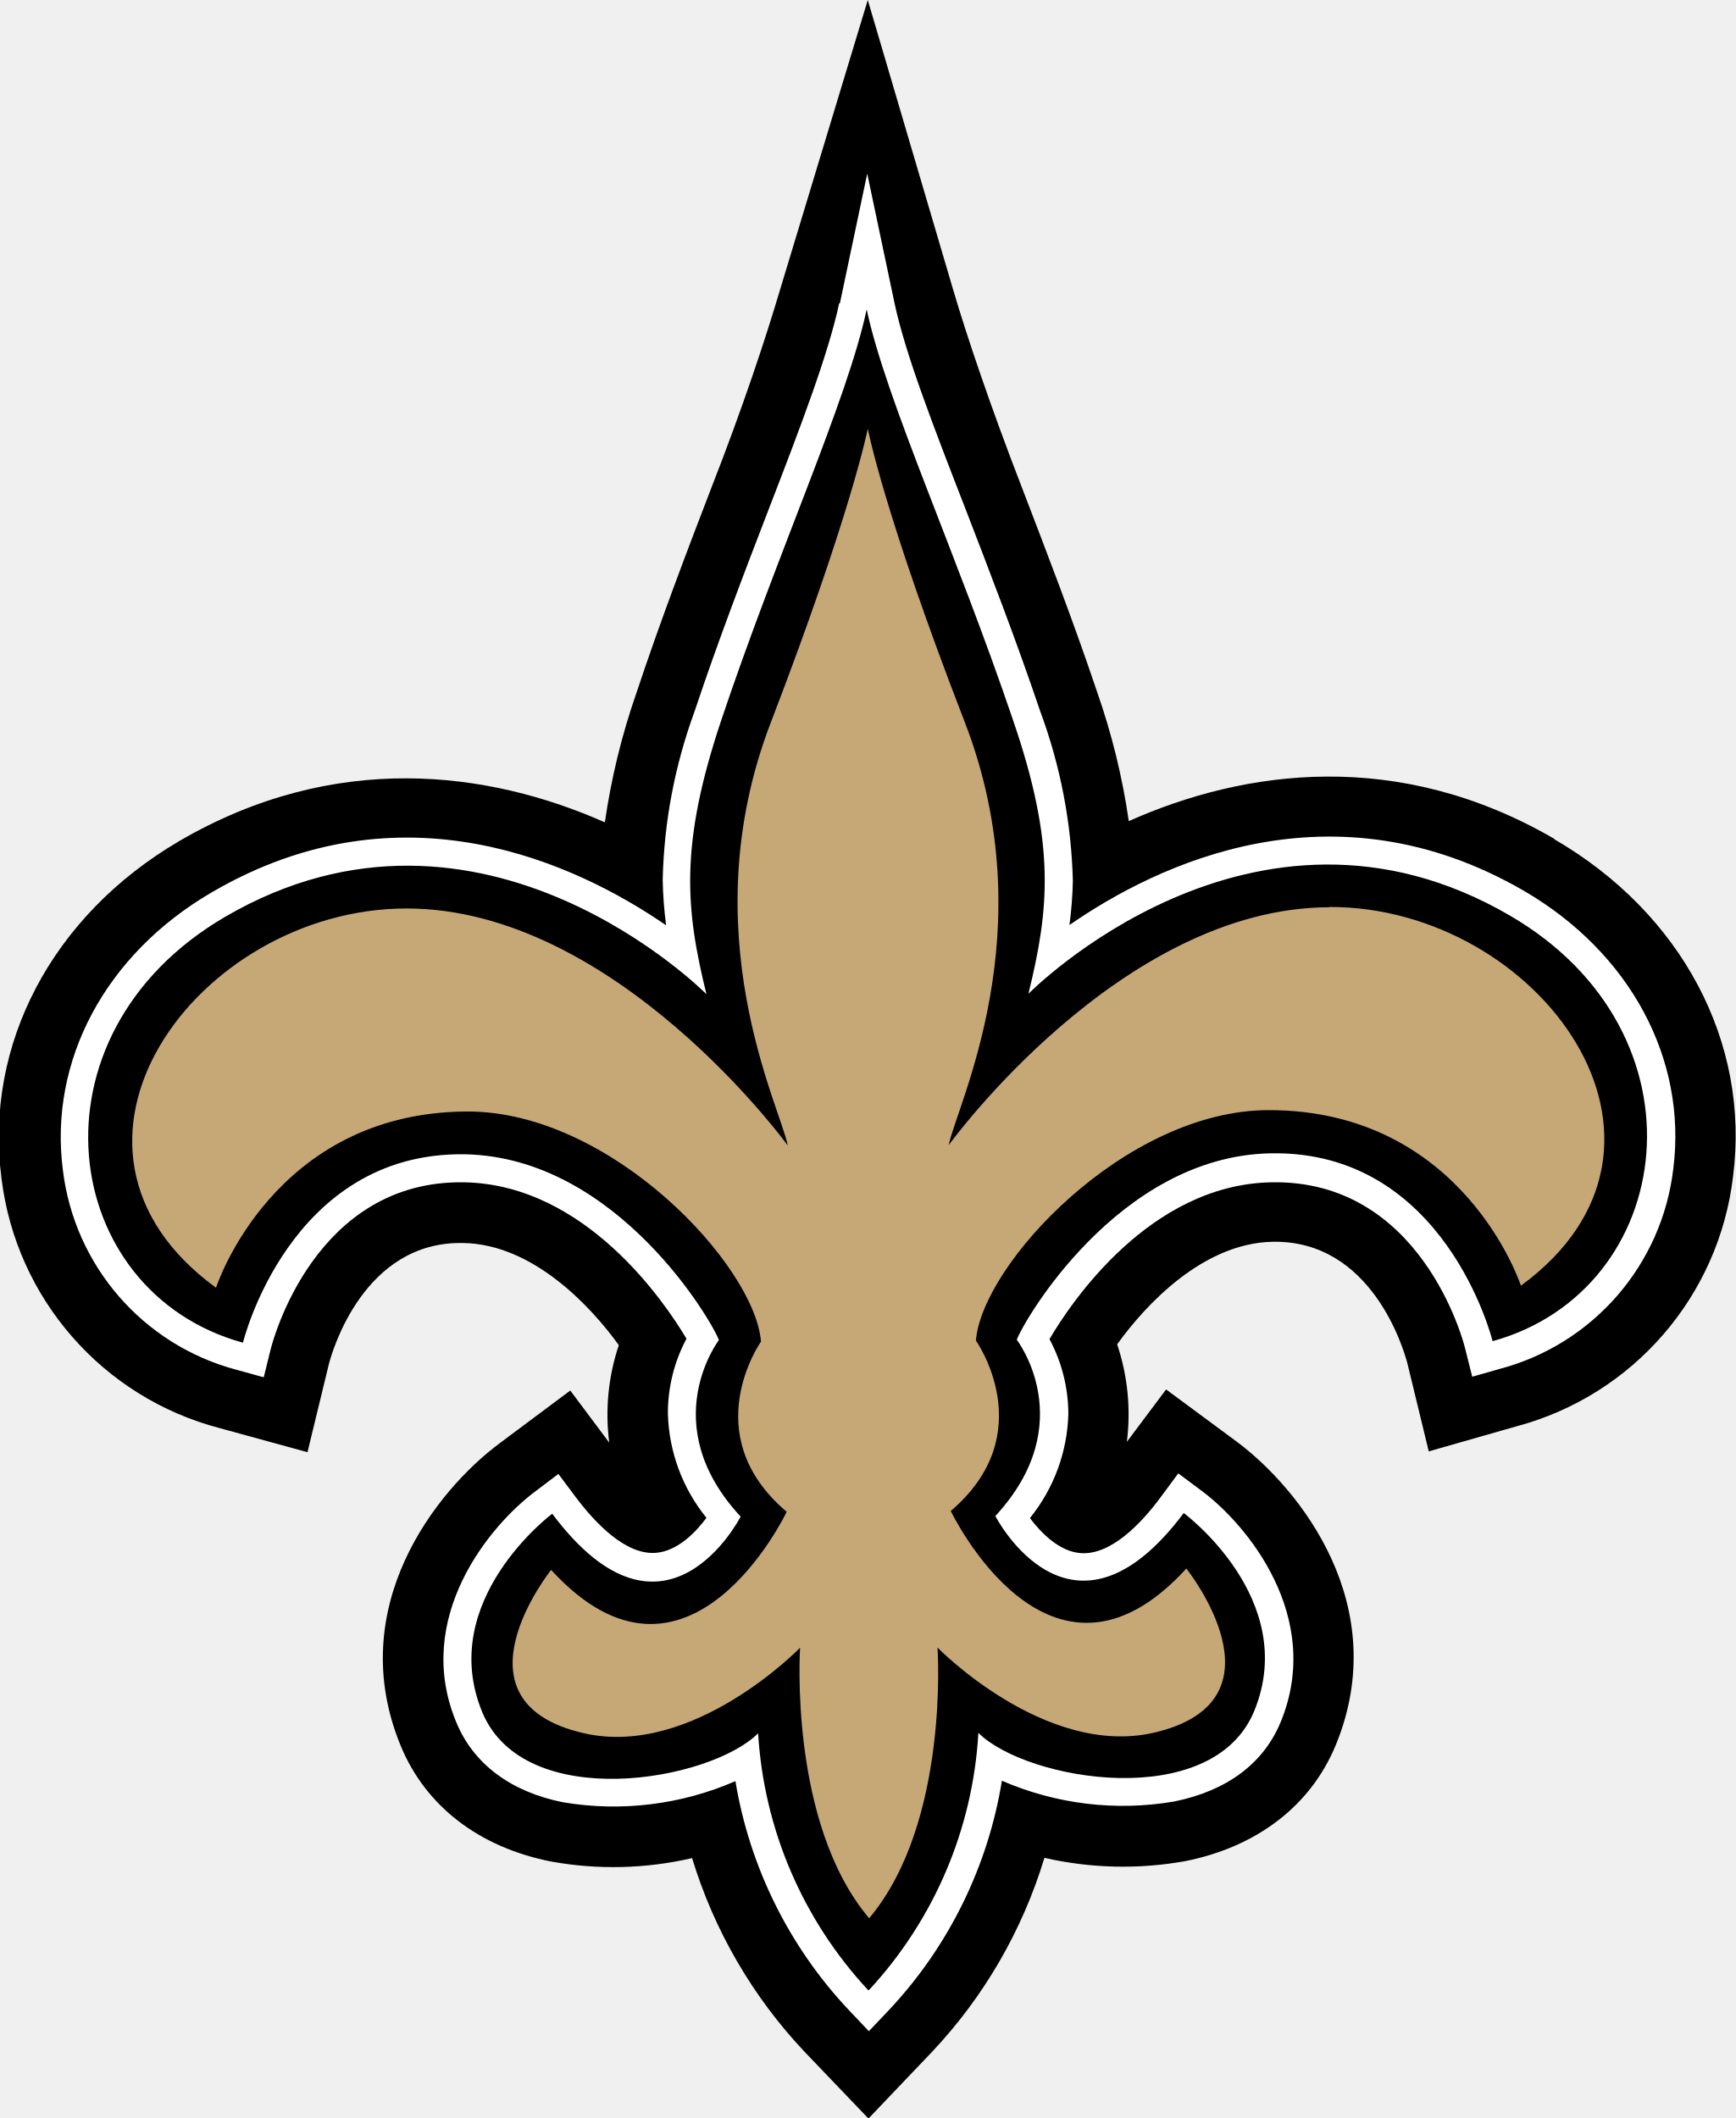
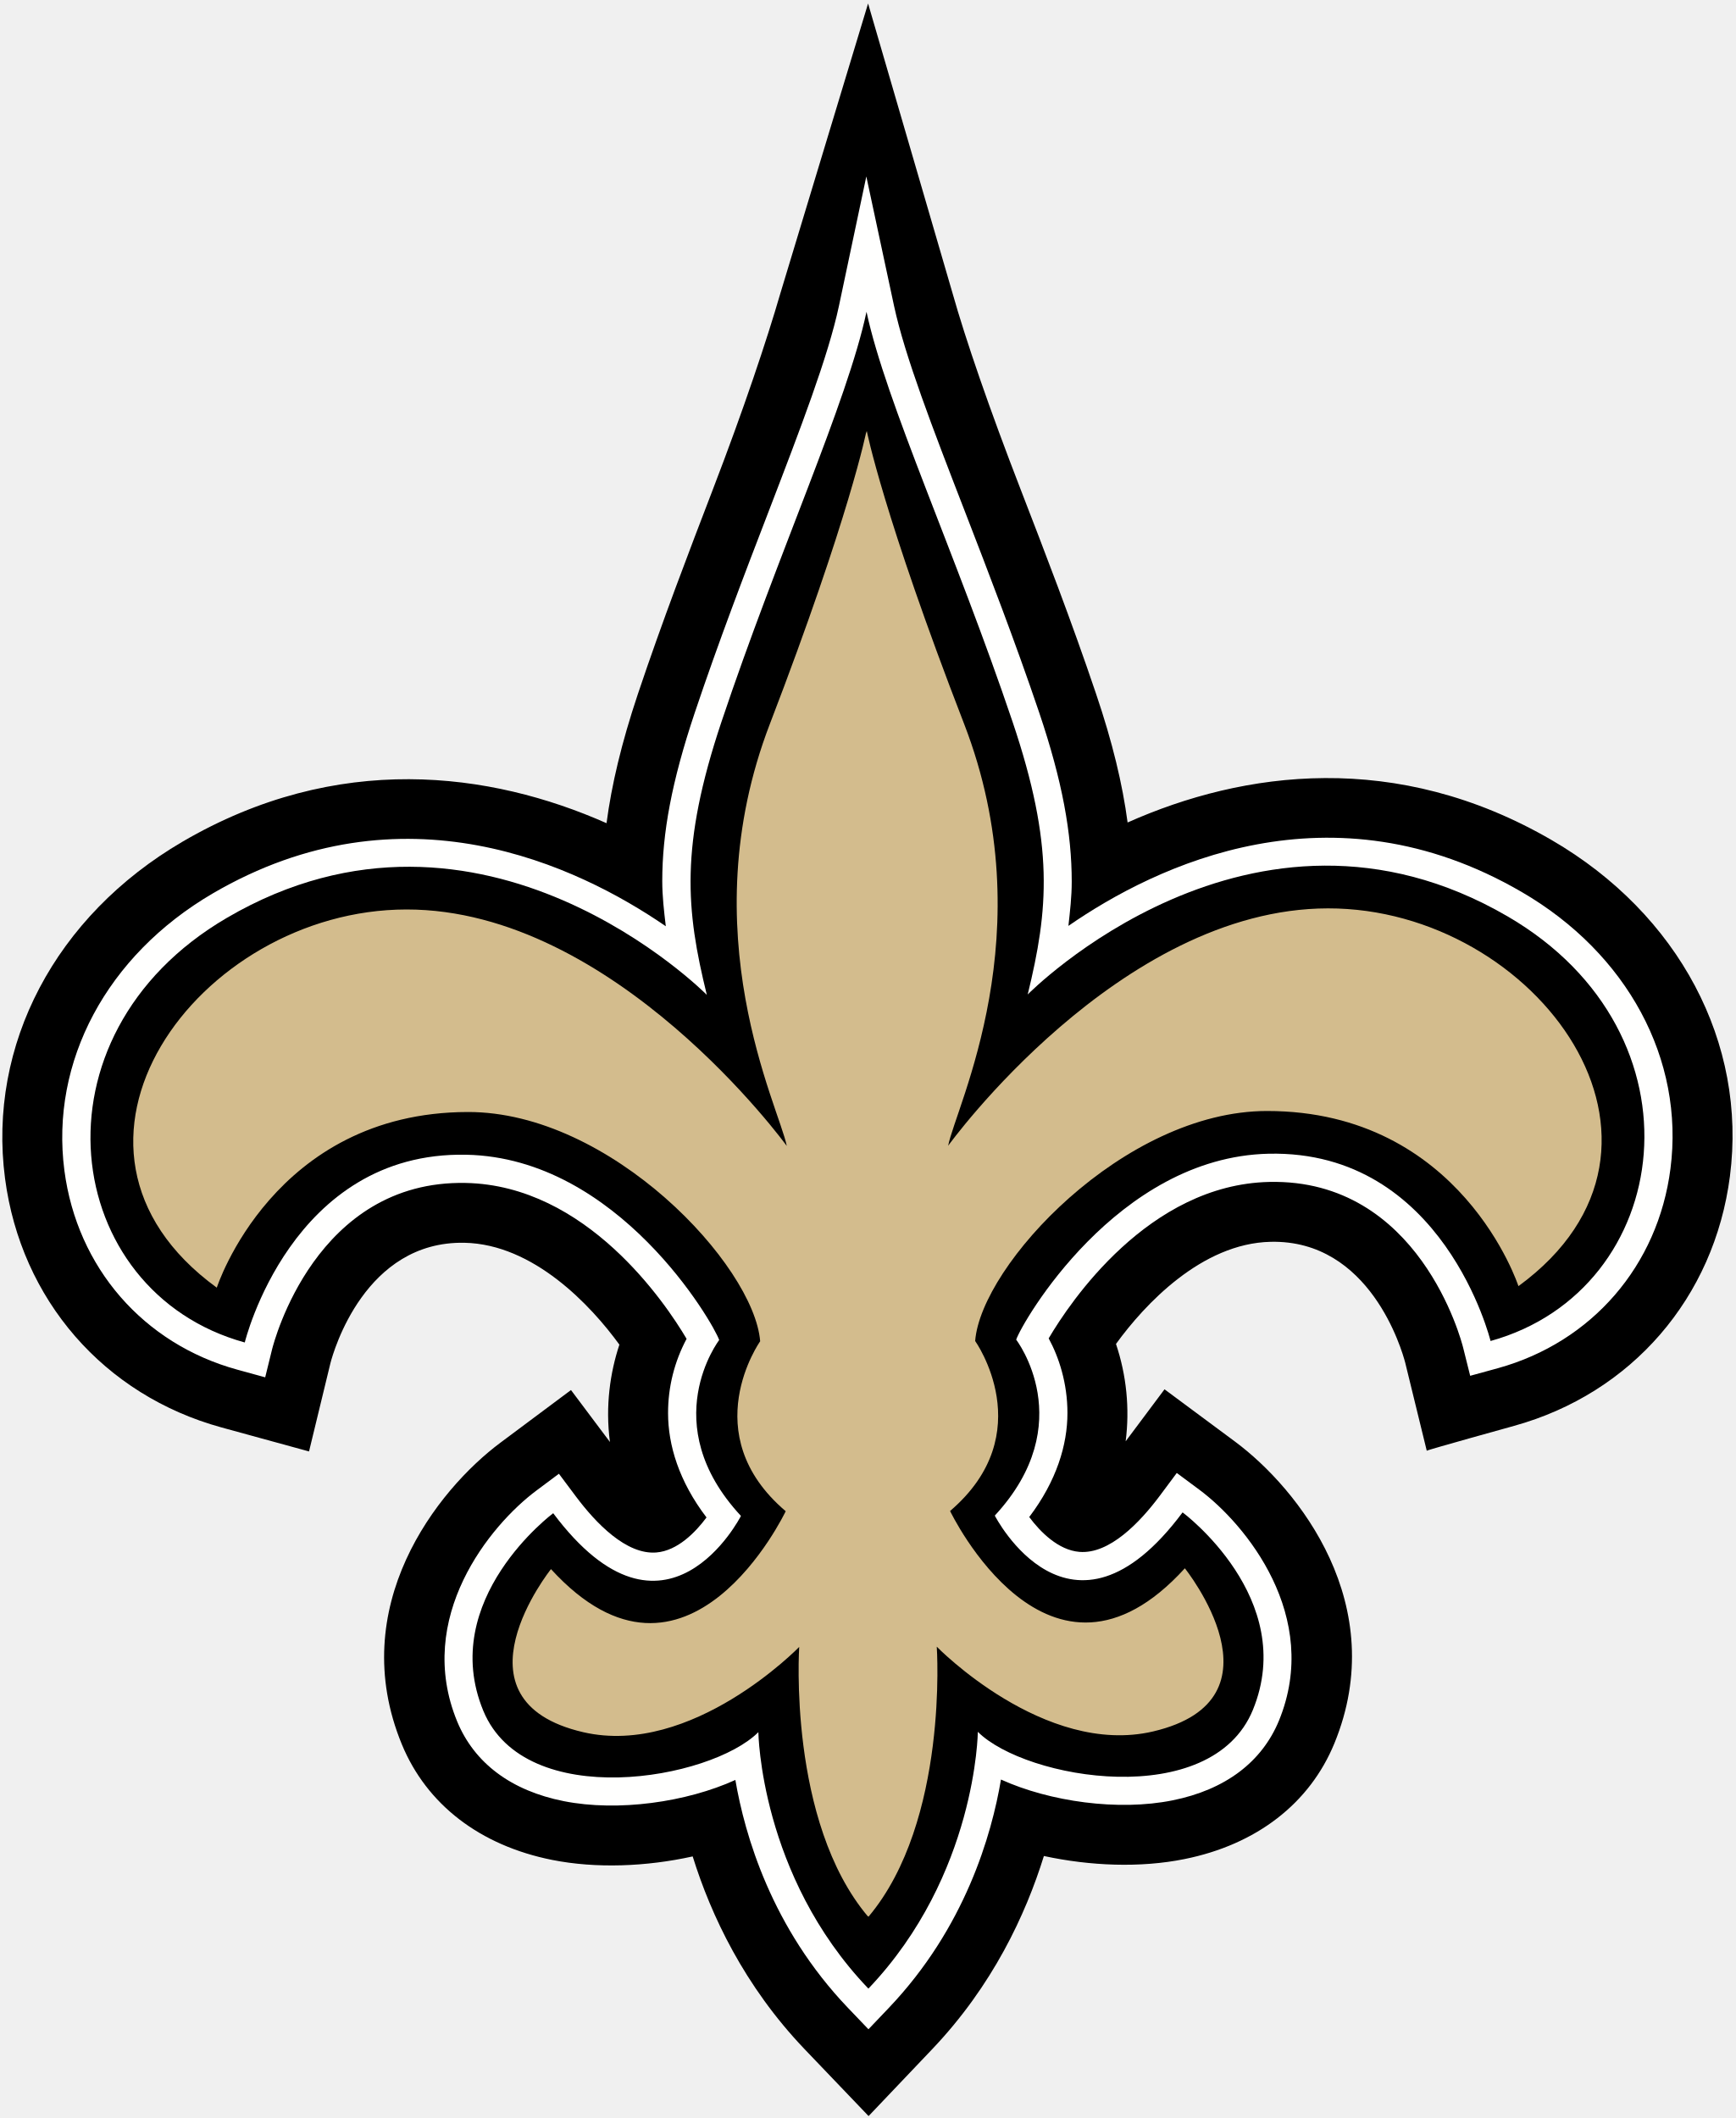
- <svg xmlns="http://www.w3.org/2000/svg" viewBox="0 0 126.95 154.92">
-   <defs>
-     <style>.a{fill:#fff;}.b{fill:#c6a876;}</style>
-   </defs>
-   <path d="M113.69 61.36c-11.41-6.63-22.62-5.09-31.13-1.3a50.37 50.37 0 0 0-2.32-9.46c-1.8-5.35-3.78-10.46-5.52-15-2.29-5.92-4-11-5-14.39L63.47 0l-6.44 21.27c-1 3.38-2.68 8.48-5 14.41-1.73 4.5-3.69 9.62-5.48 15a50.62 50.62 0 0 0-2.31 9.47c-8.51-3.77-19.74-5.27-31.13 1.37-9.3 5.45-14.28 14.9-13 24.68a21.59 21.59 0 0 0 15.96 18.26l6.42 1.76 1.57-6.47c.23-.87 2.54-9 9.84-8.83 5.05.09 9.27 4.57 11.36 7.47a16 16 0 0 0-.7 7.13l-2.85-3.81-5.17 3.86c-4.65 3.46-11.41 12-7.23 22.13 1.82 4.41 5.73 7.42 11 8.46a25.51 25.51 0 0 0 10.31-.25 35.87 35.87 0 0 0 8.22 14.16l4.68 4.89 4.67-4.9a35.84 35.84 0 0 0 8.2-14.17 25.8 25.8 0 0 0 10.31.24c5.28-1.06 9.18-4.08 11-8.49 4.18-10.18-2.6-18.72-7.23-22.18l-5.18-3.83-2.87 3.83a16.1 16.1 0 0 0-.71-7.13c2.09-2.91 6.28-7.39 11.34-7.5 7.31-.16 9.63 7.93 9.88 8.86l1.57 6.47 6.41-1.83a21.54 21.54 0 0 0 15.85-18.3c1.25-9.78-3.75-19.23-13.07-24.64" />
-   <path class="a" d="M61.38 22.18c-.79 3.7-2.81 9-5.16 15.08-1.72 4.47-3.67 9.53-5.42 14.78a38.27 38.27 0 0 0-2.33 12.31 29.45 29.45 0 0 0 .25 3.33c-6.49-4.46-19.29-10.57-33.25-2.4C7.72 69.8 3.56 77.59 4.6 85.59a17.25 17.25 0 0 0 12.69 14.6l2 .55.51-2.06c.13-.51 3.2-12.42 14.2-12.2 8.85.19 14.64 8.8 16.21 11.44a11.54 11.54 0 0 0-1.36 5.44 12.62 12.62 0 0 0 2.82 7.66c-.8 1.09-2.13 2.43-3.68 2.56-2.2.19-4.43-2.14-5.91-4.11l-1.24-1.66-1.65 1.25c-3.39 2.51-9 9.3-5.81 16.93 1.26 3.05 4 5.08 7.82 5.84a22.31 22.31 0 0 0 12.59-1.55A32.07 32.07 0 0 0 62.06 147l1.49 1.57 1.5-1.58a32 32 0 0 0 8.23-16.74 22.23 22.23 0 0 0 12.6 1.52c3.85-.78 6.55-2.78 7.8-5.84 3.13-7.64-2.45-14.43-5.85-16.93l-1.65-1.23-1.25 1.69c-1.47 2-3.7 4.32-5.91 4.14-1.54-.12-2.87-1.47-3.69-2.56a12.66 12.66 0 0 0 2.81-7.62 11.66 11.66 0 0 0-1.38-5.47c1.56-2.66 7.32-11.28 16.18-11.47 11-.25 14.1 11.64 14.22 12.15l.52 2.07 2-.57a17.22 17.22 0 0 0 12.71-14.67c1-8-3.15-15.76-10.91-20.29-14-8.13-26.78-2-33.26 2.49a29.1 29.1 0 0 0 .25-3.23 38.4 38.4 0 0 0-2.39-12.41c-1.77-5.24-3.73-10.3-5.45-14.76-2.37-6.1-4.41-11.36-5.2-15.07l-2-9.49-2 9.49" />
-   <path d="M63.56 145.56a30.22 30.22 0 0 0 8-18.81c3.51 3.5 17.13 5.84 20.18-1.61 3.34-8.18-5.16-14.47-5.16-14.47-8.25 11-13.78.22-13.78.22C79.08 104.1 74.37 98 74.37 98c.41-1.23 7.37-13.4 18.52-13.64 12.84-.28 16.28 13.74 16.28 13.74 13.48-3.73 16.09-22.52 1.25-31.14-18.81-10.95-35.2 5.73-35.2 5.73 1.53-6.24 2-10.91-1.12-20-4.18-12.35-9.29-23.39-10.71-30.06-1.42 6.67-6.51 17.73-10.65 30.09-3.05 9.12-2.6 13.78-1.07 20 0 0-16.43-16.63-35.22-5.65-14.81 8.66-12.16 27.44 1.32 31.14 0 0 3.4-14 16.26-13.78 11.15.23 18.14 12.37 18.55 13.59 0 0-4.7 6.14 1.59 12.91 0 0-5.51 10.84-13.78-.21 0 0-8.49 6.34-5.12 14.51 3.08 7.43 16.68 5.06 20.18 1.55a30.23 30.23 0 0 0 8.05 18.79" />
-   <path class="b" d="M97.26 66.36c-15.3 0-27.87 17.4-27.87 17.4.54-2.84 7.1-15.64 1.17-30.95s-7.09-21.46-7.09-21.46v.18-.17s-1.2 6.16-7.09 21.48.69 28.1 1.24 30.95c0 0-12.6-17.36-27.91-17.34S1.65 83.89 15.8 94.19c0 0 4.14-12.86 18.41-12.89 10.5 0 21 11.25 21.45 16.83 0 0-4.8 6.79 1.88 12.45 0 0-7.22 15.18-17.23 4.25 0 0-7.7 9.62 2.37 11.94 8 1.85 15.84-6.25 15.84-6.25s-.86 12.8 5.05 19.79v-.06.06c5.9-7 5-19.8 5-19.8s7.88 8.08 15.86 6.22c10.06-2.36 2.34-12 2.34-12-10 10.95-17.23-4.21-17.23-4.21 6.66-5.68 1.84-12.46 1.84-12.46.43-5.57 10.92-16.86 21.42-16.86 14.27 0 18.44 12.84 18.44 12.84 14.12-10.33 1.33-27.73-14-27.7" />
+ <svg xmlns="http://www.w3.org/2000/svg" viewBox="60.5 20 376.5 459.5">
+   <g fill="none">
+     <path d="M0 0h500v500H0z" />
+     <path fill="#000" d="M397.16 202.28c-33.7-19.6-66.88-15.06-92.04-3.84-1.1-8.28-3.26-17.36-6.87-28-5.33-15.8-11.18-30.92-16.33-44.25-6.78-17.51-11.94-32.52-14.77-42.56l-18.33-62.87-19.04 62.92c-2.9 10-7.93 25.08-14.67 42.6-5.12 13.35-10.93 28.48-16.23 44.29-3.56 10.64-5.71 19.74-6.8 28.02-25.19-11.16-58.38-15.63-92.03 4.04-27.52 16.1-42.25 44.07-38.46 73.02 3.46 26.33 21.45 47.02 46.95 54.03l19 5.21 4.64-19.14c.67-2.6 7.52-26.56 29.09-26.13 14.96.31 27.39 13.55 33.6 22.1-2 6.05-3.08 13.3-2.05 21.12l-8.45-11.27-15.28 11.4c-13.76 10.24-33.74 35.59-21.4 65.5 5.39 13.04 16.96 21.92 32.6 25.04 9.56 1.9 20.42 1.46 30.48-.76 3.96 12.72 11.18 28.11 24.31 41.85l13.85 14.48 13.8-14.51c13.11-13.78 20.28-29.19 24.23-41.91 10.07 2.17 20.92 2.6 30.48.67 15.63-3.14 27.18-12.06 32.54-25.11 12.28-29.95-7.78-55.24-21.55-65.46l-15.3-11.35-8.43 11.28a47.5 47.5 0 0 0-2.1-21.12c6.2-8.56 18.58-21.82 33.54-22.16 21.58-.49 28.48 23.46 29.2 26.2l4.68 19.13c-.03-.14 18.95-5.4 18.95-5.4 25.5-7.07 43.42-27.8 46.82-54.16 3.73-28.93-11.08-56.87-38.63-72.9" />
+     <path fill="#fffffe" d="M242.5 86.37c-2.33 10.94-8.32 26.53-15.25 44.58-5.09 13.22-10.84 28.2-16.05 43.74-5 14.93-7.03 26.06-7.03 36.44 0 3.32.38 6.56.77 9.82-19.2-13.19-57.05-31.23-98.32-7.1-22.93 13.42-35.24 36.44-32.15 60.1 2.76 21.04 17.13 37.6 37.52 43.2l6.04 1.66 1.5-6.1c.39-1.5 9.46-36.73 42-36.07 26.18.52 43.3 26 47.92 33.82a34 34 0 0 0-4.02 16.12c0 6.9 2.34 14.76 8.34 22.63-2.4 3.24-6.3 7.22-10.87 7.6-6.52.53-13.11-6.33-17.5-12.2l-3.65-4.88-4.9 3.66c-10 7.46-26.48 27.53-17.16 50.11 3.74 9.03 11.73 15 23.12 17.26 11.78 2.34 26.65.21 37.22-4.6 2.04 11.92 7.84 32.1 24.44 49.46l4.43 4.63 4.42-4.64c16.57-17.41 22.32-37.6 24.33-49.54 10.58 4.8 25.47 6.9 37.25 4.51 11.38-2.29 19.35-8.28 23.06-17.3 9.25-22.6-7.25-42.64-17.27-50.08l-4.9-3.64-3.65 4.9c-4.37 5.86-10.95 12.75-17.47 12.22-4.57-.37-8.49-4.33-10.89-7.56 5.95-7.86 8.29-15.68 8.29-22.57 0-6.48-1.85-12.1-4.07-16.19 4.6-7.83 21.67-33.36 47.85-33.94 32.53-.73 41.7 34.47 42.07 35.98l1.52 6.08 6.05-1.66c20.36-5.65 34.7-22.23 37.4-43.28 3.05-23.67-9.31-46.67-32.27-60.02-41.35-24.07-79.18-5.9-98.34 7.35.35-3.18.72-6.33.72-9.56 0-10.5-2.02-21.8-7.06-36.72-5.24-15.5-11.03-30.46-16.13-43.66-6.99-18.05-13-33.63-15.36-44.58l-6.01-28.07z" />
+     <path fill="#000" d="M248.93 451.39c23.42-24.62 23.7-55.67 23.7-55.67 10.37 10.34 50.64 17.25 59.67-4.76 9.9-24.17-15.25-42.85-15.25-42.85-24.38 32.7-40.74.7-40.74.7 18.57-20.07 4.64-38.17 4.64-38.17 1.21-3.64 21.8-39.6 54.77-40.34 37.99-.85 48.14 40.63 48.14 40.63 39.84-11.05 47.54-66.62 3.7-92.12-55.64-32.37-104.11 16.94-104.11 16.94 4.5-18.46 5.8-32.25-3.3-59.2-12.33-36.54-27.45-69.18-31.67-88.91-4.19 19.73-19.24 52.43-31.48 89-9.02 26.97-7.7 40.76-3.16 59.2 0 0-48.59-49.19-104.14-16.7-43.8 25.6-35.96 81.15 3.9 92.11 0 0 10.06-41.5 48.06-40.73 32.97.66 53.63 36.57 54.86 40.2 0 0-13.9 18.13 4.72 38.16 0 0-16.29 32.05-40.73-.59 0 0-25.13 18.73-15.16 42.87 9.09 22 49.33 14.99 59.67 4.63 0 0 .36 31.05 23.83 55.6" />
+     <path fill="#d3bc8d" d="M348.59 217.07c-45.28.05-82.4 51.5-82.4 51.5 1.61-8.42 20.97-46.3 3.45-91.56s-21.1-63.5-21.1-63.5l-.08.52v-.51s-3.54 18.24-20.95 63.55c-17.4 45.3 2.04 83.14 3.67 91.54 0 0-37.25-51.35-82.52-51.3s-82.96 51.6-41.13 82.05c0 0 12.24-38.03 54.44-38.11 31.03-.07 62.12 33.24 63.44 49.74 0 0-14.21 20.07 5.54 36.87 0 0-21.34 44.91-50.92 12.56 0 0-22.76 28.48 7 35.38 23.6 5.46 46.85-18.5 46.85-18.5s-2.53 37.84 14.95 58.53v-.19l.09.18c17.43-20.72 14.8-58.57 14.8-58.57s23.31 23.91 46.92 18.39c29.73-6.97 6.9-35.4 6.9-35.4-29.5 32.42-50.93-12.43-50.93-12.43 19.7-16.85 5.44-36.88 5.44-36.88 1.28-16.5 32.28-49.89 63.33-49.9 42.2 0 54.53 38 54.53 38 41.76-30.54 3.95-82.02-41.32-81.96" />
+   </g>
</svg>
